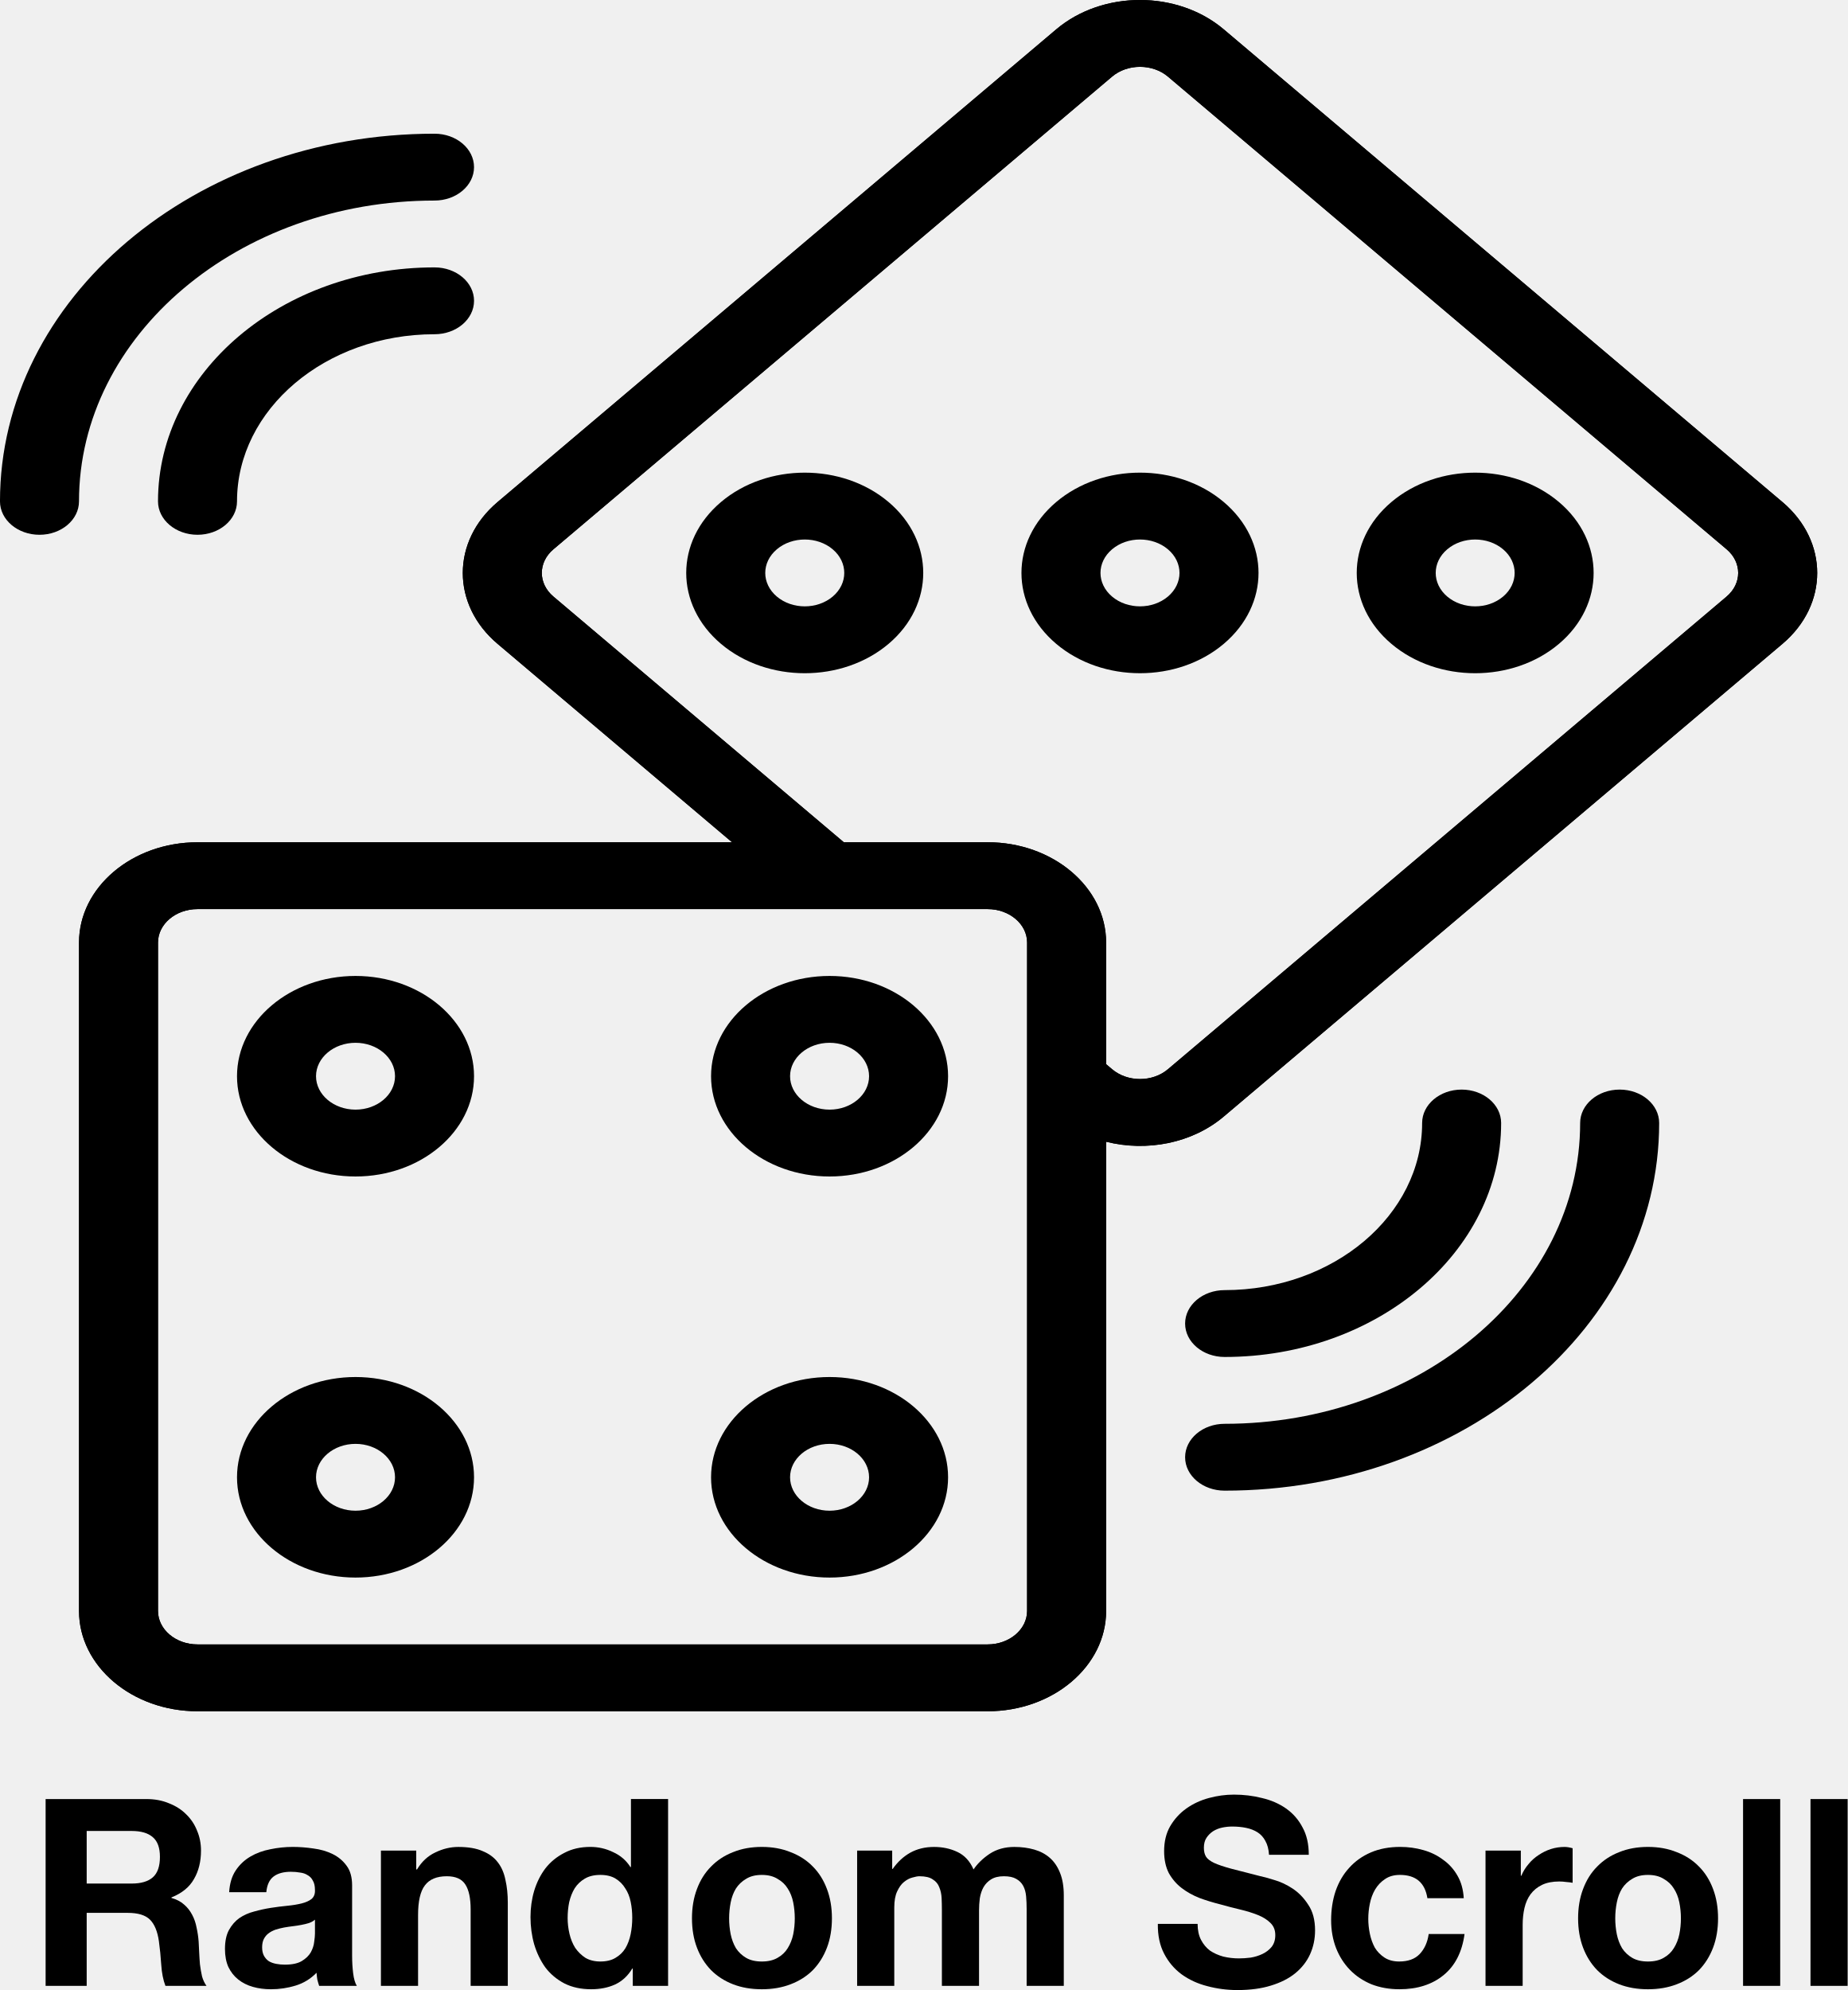
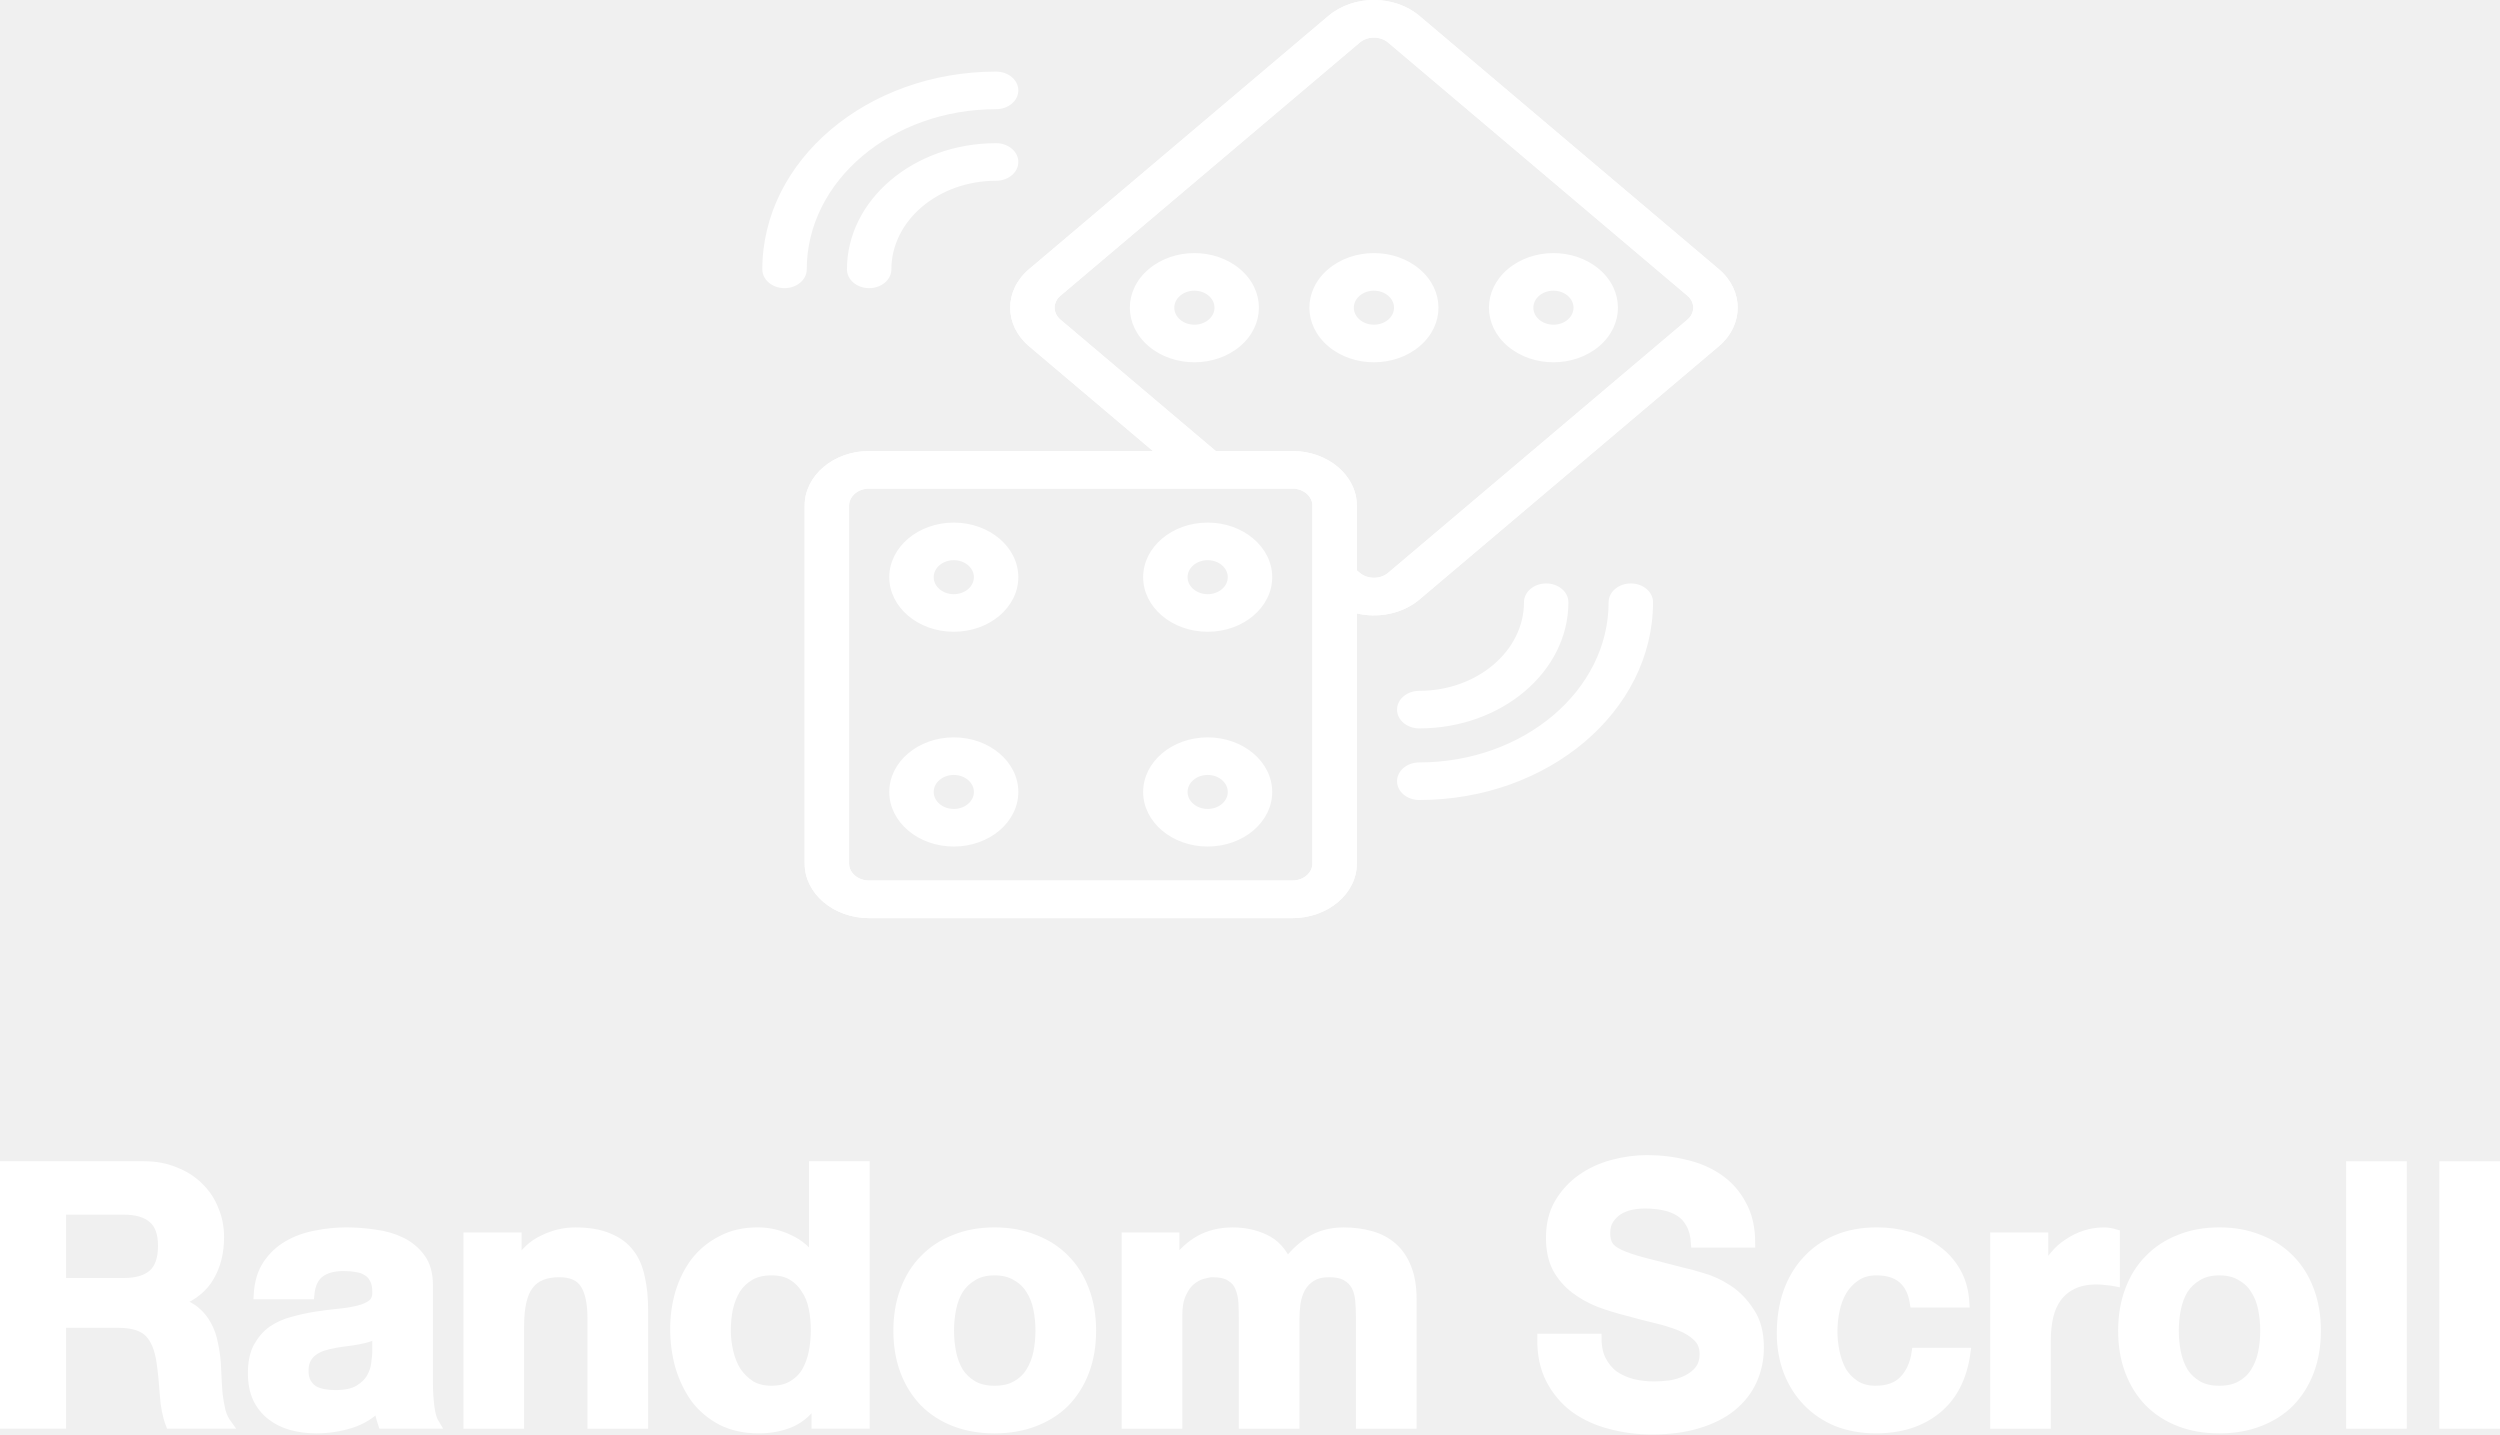
- <svg xmlns="http://www.w3.org/2000/svg" width="175.72" height="189.23" version="1.1" viewBox="0 0 175.72 189.23" xml:space="preserve">
-   <text transform="translate(-162.75 -6.8629)" font-family="Trattatello" font-size="40px" style="line-height:1.25;shape-inside:url(#rect876);white-space:pre" xml:space="preserve" />
-   <g transform="translate(-162.75 -6.8629)">
-     <g transform="matrix(.28623 0 0 .52792 148.84 -10.513)" stroke-width="1.648" aria-label="Scroll to top">
-       <g transform="scale(1.3581 .73633)" aria-label="Random Scroll">
-         <path d="m56.992 505.46v-12.864h11.008q3.456 0 5.184 1.536 1.728 1.472 1.728 4.8 0 3.456-1.728 4.992t-5.184 1.536zm-10.048-20.672v45.696h10.048v-17.856h10.048q3.776 0 5.44 1.664t2.176 5.248q0.384 2.752 0.576 5.76t1.024 5.184h10.048q-0.704-0.96-1.088-2.304-0.32-1.408-0.512-2.944-0.128-1.536-0.192-3.008t-0.128-2.56q-0.128-1.728-0.512-3.456-0.32-1.728-1.088-3.136-0.768-1.472-1.984-2.496-1.216-1.088-3.072-1.6v-0.128q3.84-1.536 5.504-4.48 1.728-2.944 1.728-6.976 0-2.624-0.96-4.864-0.896-2.304-2.688-4.032-1.728-1.728-4.224-2.688-2.432-1.024-5.504-1.024z" />
-         <path d="m91.85 507.57q0.192-3.2 1.6-5.312t3.584-3.392 4.864-1.792q2.752-0.576 5.504-0.576 2.496 0 5.056 0.384 2.56 0.32 4.672 1.344t3.456 2.88q1.344 1.792 1.344 4.8v17.216q0 2.24 0.256 4.288t0.896 3.072h-9.216q-0.256-0.768-0.448-1.536-0.128-0.832-0.192-1.664-2.176 2.24-5.12 3.136t-6.016 0.896q-2.368 0-4.416-0.576t-3.584-1.792-2.432-3.072q-0.832-1.856-0.832-4.416 0-2.816 0.96-4.608 1.024-1.856 2.56-2.944 1.6-1.088 3.584-1.6 2.048-0.576 4.096-0.896 2.048-0.32 4.032-0.512t3.52-0.576 2.432-1.088q0.896-0.768 0.832-2.176 0-1.472-0.512-2.304-0.448-0.896-1.28-1.344-0.768-0.512-1.856-0.64-1.024-0.192-2.24-0.192-2.688 0-4.224 1.152t-1.792 3.84zm20.992 6.72q-0.576 0.512-1.472 0.832-0.832 0.256-1.856 0.448-0.96 0.192-2.048 0.32t-2.176 0.32q-1.024 0.192-2.048 0.512-0.96 0.32-1.728 0.896-0.704 0.512-1.152 1.344-0.448 0.832-0.448 2.112 0 1.216 0.448 2.048 0.448 0.832 1.216 1.344 0.768 0.448 1.792 0.64t2.112 0.192q2.688 0 4.16-0.896t2.176-2.112q0.704-1.28 0.832-2.56 0.192-1.28 0.192-2.048z" />
-         <path d="m128.98 497.4v33.088h9.088v-17.344q0-5.056 1.664-7.232 1.664-2.24 5.376-2.24 3.264 0 4.544 2.048 1.28 1.984 1.28 6.08v18.688h9.088v-20.352q0-3.072-0.576-5.568-0.512-2.56-1.856-4.288-1.344-1.792-3.712-2.752-2.304-1.024-5.952-1.024-2.88 0-5.632 1.344-2.752 1.28-4.48 4.16h-0.192v-4.608z" />
-         <path d="m190.47 513.84q0 2.048-0.384 3.968t-1.28 3.456q-0.896 1.472-2.432 2.368-1.472 0.896-3.712 0.896-2.112 0-3.648-0.896-1.472-0.96-2.496-2.432-0.96-1.536-1.408-3.456t-0.448-3.84q0-2.048 0.384-3.904 0.448-1.92 1.344-3.392 0.96-1.472 2.496-2.368t3.776-0.896 3.712 0.896 2.368 2.368q0.96 1.408 1.344 3.328 0.384 1.856 0.384 3.904zm0.128 12.416v4.224h8.64v-45.696h-9.088v16.64h-0.128q-1.536-2.432-4.224-3.648-2.624-1.28-5.568-1.28-3.648 0-6.4 1.472-2.752 1.408-4.608 3.776-1.792 2.368-2.752 5.504-0.896 3.072-0.896 6.4 0 3.456 0.896 6.656 0.96 3.2 2.752 5.696 1.856 2.432 4.672 3.904 2.816 1.408 6.528 1.408 3.264 0 5.824-1.152 2.624-1.216 4.224-3.904z" />
-         <path d="m214.17 513.97q0-1.984 0.384-3.904t1.28-3.392q0.96-1.472 2.496-2.368 1.536-0.96 3.84-0.96t3.84 0.96q1.6 0.896 2.496 2.368 0.96 1.472 1.344 3.392t0.384 3.904-0.384 3.904q-0.384 1.856-1.344 3.392-0.896 1.472-2.496 2.368-1.536 0.896-3.84 0.896t-3.84-0.896-2.496-2.368q-0.896-1.536-1.28-3.392-0.384-1.92-0.384-3.904zm-9.088 0q0 3.968 1.216 7.168t3.456 5.504q2.24 2.24 5.376 3.456t7.04 1.216 7.04-1.216q3.2-1.216 5.44-3.456 2.24-2.304 3.456-5.504t1.216-7.168-1.216-7.168q-1.216-3.264-3.456-5.504-2.24-2.304-5.44-3.52-3.136-1.28-7.04-1.28t-7.04 1.28q-3.136 1.216-5.376 3.52-2.24 2.24-3.456 5.504-1.216 3.2-1.216 7.168z" />
-         <path d="m245.49 497.4v33.088h9.088v-19.2q0-2.432 0.704-3.904 0.704-1.536 1.664-2.304 1.024-0.832 2.048-1.088 1.088-0.32 1.728-0.32 2.176 0 3.264 0.768 1.152 0.704 1.6 1.92 0.512 1.216 0.576 2.688 0.064 1.408 0.064 2.88v18.56h9.088v-18.432q0-1.536 0.192-3.008 0.256-1.536 0.896-2.688 0.704-1.216 1.856-1.92 1.216-0.768 3.136-0.768t3.008 0.64q1.152 0.64 1.728 1.728t0.704 2.56 0.128 3.136v18.752h9.088v-22.144q0-3.2-0.896-5.44-0.896-2.304-2.496-3.712t-3.84-2.048-4.864-0.64q-3.456 0-6.016 1.664-2.496 1.664-3.968 3.84-1.344-3.072-3.968-4.288-2.56-1.216-5.696-1.216-3.264 0-5.824 1.408-2.496 1.408-4.288 3.968h-0.128v-4.48z" />
-         <path d="m328.79 515.32h-9.728q-0.064 4.224 1.536 7.296t4.288 5.056q2.752 1.984 6.272 2.88 3.584 0.96 7.36 0.96 4.672 0 8.192-1.088 3.584-1.088 5.952-3.008 2.432-1.984 3.648-4.672t1.216-5.824q0-3.84-1.664-6.272-1.6-2.496-3.84-3.968t-4.544-2.112q-2.24-0.704-3.52-0.96-4.288-1.088-6.976-1.792-2.624-0.704-4.16-1.408-1.472-0.704-1.984-1.536t-0.512-2.176q0-1.472 0.64-2.432t1.6-1.6q1.024-0.64 2.24-0.896t2.432-0.256q1.856 0 3.392 0.32 1.6 0.32 2.816 1.088t1.92 2.112q0.768 1.344 0.896 3.392h9.728q0-3.968-1.536-6.72-1.472-2.816-4.032-4.608t-5.888-2.56q-3.264-0.832-6.848-0.832-3.072 0-6.144 0.832t-5.504 2.56-3.968 4.352q-1.472 2.56-1.472 6.08 0 3.136 1.152 5.376 1.216 2.176 3.136 3.648t4.352 2.432q2.432 0.896 4.992 1.536 2.496 0.704 4.928 1.28t4.352 1.344 3.072 1.92q1.216 1.152 1.216 3.008 0 1.728-0.896 2.88-0.896 1.088-2.24 1.728t-2.88 0.896q-1.536 0.192-2.88 0.192-1.984 0-3.84-0.448-1.856-0.512-3.264-1.472-1.344-1.024-2.176-2.624t-0.832-3.904z" />
-         <path d="m385.01 509.04h8.896q-0.192-3.2-1.536-5.504-1.344-2.368-3.52-3.904-2.112-1.6-4.864-2.368-2.688-0.768-5.632-0.768-4.032 0-7.168 1.344t-5.312 3.776q-2.176 2.368-3.328 5.696-1.088 3.264-1.088 7.104 0 3.712 1.216 6.848 1.216 3.072 3.392 5.312t5.248 3.52q3.136 1.216 6.848 1.216 6.592 0 10.816-3.456t5.12-10.048h-8.768q-0.448 3.072-2.24 4.928-1.728 1.792-4.992 1.792-2.112 0-3.584-0.96t-2.368-2.432q-0.832-1.536-1.216-3.392t-0.384-3.648q0-1.856 0.384-3.712 0.384-1.92 1.28-3.456 0.96-1.6 2.432-2.56 1.472-1.024 3.648-1.024 5.824 0 6.72 5.696z" />
-         <path d="m399.23 497.4v33.088h9.088v-14.912q0-2.24 0.448-4.16t1.472-3.328q1.088-1.472 2.816-2.304t4.224-0.832q0.832 0 1.728 0.128 0.896 0.064 1.536 0.192v-8.448q-1.088-0.32-1.984-0.32-1.728 0-3.328 0.512t-3.008 1.472q-1.408 0.896-2.496 2.24-1.088 1.28-1.728 2.816h-0.128v-6.144z" />
-         <path d="m430.97 513.97q0-1.984 0.384-3.904t1.28-3.392q0.96-1.472 2.496-2.368 1.536-0.96 3.84-0.96t3.84 0.96q1.6 0.896 2.496 2.368 0.96 1.472 1.344 3.392t0.384 3.904-0.384 3.904q-0.384 1.856-1.344 3.392-0.896 1.472-2.496 2.368-1.536 0.896-3.84 0.896t-3.84-0.896-2.496-2.368q-0.896-1.536-1.28-3.392-0.384-1.92-0.384-3.904zm-9.088 0q0 3.968 1.216 7.168t3.456 5.504q2.24 2.24 5.376 3.456t7.04 1.216 7.04-1.216q3.2-1.216 5.44-3.456 2.24-2.304 3.456-5.504t1.216-7.168-1.216-7.168q-1.216-3.264-3.456-5.504-2.24-2.304-5.44-3.52-3.136-1.28-7.04-1.28t-7.04 1.28q-3.136 1.216-5.376 3.52-2.24 2.24-3.456 5.504-1.216 3.2-1.216 7.168z" />
-         <path d="m462.24 484.79v45.696h9.088v-45.696z" />
-         <path d="m478.74 484.79v45.696h9.088v-45.696z" />
-       </g>
-     </g>
-     <g transform="matrix(.37571 0 0 .31782 152.98 6.8628)">
-       <path d="m116 292c-16.542 0-30 13.458-30 30s13.458 30 30 30 30-13.458 30-30-13.458-30-30-30zm0 39.999c-5.514 0-10-4.486-10-10s4.486-10 10-10 10 4.486 10 10-4.486 10-10 10z" />
-       <path d="m116 412c-16.542 0-30 13.458-30 30s13.458 30 30 30 30-13.458 30-30-13.458-30-30-30zm0 39.999c-5.514 0-10-4.486-10-10s4.486-10 10-10 10 4.486 10 10-4.486 10-10 10z" />
-       <path d="m236 292c-16.542 0-30 13.458-30 30s13.458 30 30 30 30-13.458 30-30-13.458-30-30-30zm0 39.999c-5.514 0-10-4.486-10-10s4.486-10 10-10 10 4.486 10 10-4.486 10-10 10z" />
-       <path d="m477.21 150.21-141.42-141.42c-11.721-11.723-30.696-11.727-42.422-1e-3l-141.41 141.42c-11.73 11.714-11.746 30.7-5e-3 42.425l59.363 59.37h-135.31c-16.542 0-30 13.458-30 30v200c0 16.542 13.458 30 30 30h200c16.542 0 30-13.458 30-30v-140.4c10.251 3.046 21.737 0.514 29.791-7.55l141.42-141.42c11.723-11.721 11.727-30.695 1e-3 -42.421zm-191.21 331.79c0 5.514-4.486 10-10 10h-200c-5.514 0-10-4.486-10-10v-200c0-5.514 4.486-10 10-10h159.45 5e-3 40.548c5.514 0 10 4.486 10 10zm177.07-303.51-141.42 141.42c-3.897 3.902-10.21 3.923-14.141-0.013l-1.504-1.5v-36.401c0-16.542-13.458-30-30-30h-36.407l-73.505-73.515c-3.907-3.903-3.915-10.219 5e-3 -14.133l141.42-141.42c3.904-3.904 10.228-3.909 14.137 1e-3l141.42 141.42c3.903 3.904 3.908 10.228-3e-3 14.135z" />
-       <path d="m477.21 150.21-141.42-141.42c-11.721-11.723-30.696-11.727-42.422-1e-3l-141.41 141.42c-11.73 11.714-11.746 30.7-5e-3 42.425l59.363 59.37h-135.31c-16.542 0-30 13.458-30 30v200c0 16.542 13.458 30 30 30h200c16.542 0 30-13.458 30-30v-140.4c10.251 3.046 21.737 0.514 29.791-7.55l141.42-141.42c11.723-11.721 11.727-30.695 1e-3 -42.421zm-191.21 331.79c0 5.514-4.486 10-10 10h-200c-5.514 0-10-4.486-10-10v-200c0-5.514 4.486-10 10-10h159.45 5e-3 40.548c5.514 0 10 4.486 10 10zm177.07-303.51-141.42 141.42c-3.897 3.902-10.21 3.923-14.141-0.013l-1.504-1.5v-36.401c0-16.542-13.458-30-30-30h-36.407l-73.505-73.515c-3.907-3.903-3.915-10.219 5e-3 -14.133l141.42-141.42c3.904-3.904 10.228-3.909 14.137 1e-3l141.42 141.42c3.903 3.904 3.908 10.228-3e-3 14.135z" />
-       <path d="m250.94 150.21c-11.726-11.724-30.707-11.727-42.432 0-11.722 11.72-11.728 30.696-1e-3 42.421 11.725 11.727 30.706 11.726 42.433 1e-3 11.695-11.697 11.695-30.726 0-42.422zm-14.143 28.278c-3.908 3.908-10.238 3.91-14.148 0-3.905-3.905-3.909-10.227 1e-3 -14.138 3.909-3.909 10.239-3.907 14.147 1e-3 3.897 3.899 3.897 10.241 0 14.137z" />
-       <path d="m335.79 150.21c-11.723-11.725-30.696-11.728-42.421-1e-3 -11.725 11.723-11.728 30.696-1e-3 42.421 11.723 11.725 30.696 11.728 42.421 1e-3l1e-3 -1e-3c11.725-11.724 11.725-30.697 0-42.42zm-14.141 28.277c-3.908 3.908-10.228 3.91-14.139 0-3.907-3.907-3.909-10.227 1e-3 -14.138 3.907-3.907 10.227-3.909 14.138 1e-3 3.907 3.909 3.909 10.23 0 14.137z" />
-       <path d="m420.64 150.21c-11.727-11.724-30.697-11.726-42.423 0-11.695 11.696-11.695 30.726 0 42.421 11.725 11.727 30.696 11.726 42.423 1e-3 11.695-11.697 11.695-30.726 0-42.422zm-14.143 28.278c-3.908 3.908-10.229 3.91-14.138 0-3.897-3.897-3.897-10.239 0-14.138 3.909-3.909 10.229-3.907 14.138 1e-3 3.897 3.899 3.897 10.241 0 14.137z" />
-       <path d="m236 412c-16.542 0-30 13.458-30 30s13.458 30 30 30 30-13.458 30-30-13.458-30-30-30zm0 39.999c-5.514 0-10-4.486-10-10s4.486-10 10-10 10 4.486 10 10-4.486 10-10 10z" />
-       <path d="m436 326c-5.522 0-10 4.478-10 10 0 49.626-40.374 89.999-89.999 89.999-5.522 0-10 4.478-10 10s4.478 10 10 10c60.654 0 110-49.346 110-110 0-5.523-4.478-10-10-10z" />
-       <path d="m396 326c-5.522 0-10 4.478-10 10 0 27.57-22.43 50-50 50-5.522 0-10 4.478-10 10s4.478 10 10 10c38.598 0 69.999-31.402 69.999-69.999 1e-3 -5.523-4.477-10.001-9.999-10.001z" />
-       <path d="m136 40.004c-60.654 0-110 49.345-110 110 0 5.522 4.478 10 10 10s10-4.478 10-10c0-49.626 40.374-89.999 89.999-89.999 5.522 0 10-4.478 10-10s-4.478-10-10-10z" />
-       <path d="m136 80.003c-38.598 0-69.999 31.402-69.999 69.999 0 5.522 4.478 10 10 10s10-4.478 10-10c0-27.57 22.43-50 50-50 5.522 0 10-4.478 10-10s-4.479-9.999-10.001-9.999z" />
+ <svg xmlns="http://www.w3.org/2000/svg" id="svg153" xml:space="preserve" viewBox="0 0 266.372 152.844" version="1.1" height="152.844" width="266.372">
+   <defs id="defs157" />
+   <text y="-39.312" x="-115.977" id="text93" xml:space="preserve" style="line-height:1.25;white-space:pre;shape-inside:url(#rect876);" font-size="40px" font-family="Trattatello" />
+   <g style="fill:#ffffff;stroke:#ffffff" transform="matrix(0.4432132,0,0,0.8174584,-27.76094,-167.5793)" stroke-width="1.648" aria-label="Scroll to top" id="g121">
+     <g style="fill:#ffffff;stroke:#ffffff" transform="scale(1.3581,0.73633)" aria-label="Random Scroll" id="g119">
+       <path style="fill:#ffffff;stroke:#ffffff" d="M 56.992,505.46 V 492.596 H 68 q 3.456,0 5.184,1.536 1.728,1.472 1.728,4.8 0,3.456 -1.728,4.992 Q 71.456,505.46 68,505.46 Z M 46.944,484.788 v 45.696 H 56.992 V 512.628 H 67.04 q 3.776,0 5.44,1.664 1.664,1.664 2.176,5.248 0.384,2.752 0.576,5.76 0.192,3.008 1.024,5.184 h 10.048 q -0.704,-0.96 -1.088,-2.304 -0.32,-1.408 -0.512,-2.944 -0.128,-1.536 -0.192,-3.008 -0.064,-1.472 -0.128,-2.56 -0.128,-1.728 -0.512,-3.456 -0.32,-1.728 -1.088,-3.136 -0.768,-1.472 -1.984,-2.496 -1.216,-1.088 -3.072,-1.6 v -0.128 q 3.84,-1.536 5.504,-4.48 1.728,-2.944 1.728,-6.976 0,-2.624 -0.96,-4.864 -0.896,-2.304 -2.688,-4.032 -1.728,-1.728 -4.224,-2.688 -2.432,-1.024 -5.504,-1.024 z" id="path95" />
+       <path style="fill:#ffffff;stroke:#ffffff" d="m 91.85,507.57 q 0.192,-3.2 1.6,-5.312 1.408,-2.112 3.584,-3.392 2.176,-1.28 4.864,-1.792 2.752,-0.576 5.504,-0.576 2.496,0 5.056,0.384 2.56,0.32 4.672,1.344 2.112,1.024 3.456,2.88 1.344,1.792 1.344,4.8 v 17.216 q 0,2.24 0.256,4.288 0.256,2.048 0.896,3.072 h -9.216 q -0.256,-0.768 -0.448,-1.536 -0.128,-0.832 -0.192,-1.664 -2.176,2.24 -5.12,3.136 -2.944,0.896 -6.016,0.896 -2.368,0 -4.416,-0.576 -2.048,-0.576 -3.584,-1.792 -1.536,-1.216 -2.432,-3.072 -0.832,-1.856 -0.832,-4.416 0,-2.816 0.96,-4.608 1.024,-1.856 2.56,-2.944 1.6,-1.088 3.584,-1.6 2.048,-0.576 4.096,-0.896 2.048,-0.32 4.032,-0.512 1.984,-0.192 3.52,-0.576 1.536,-0.384 2.432,-1.088 0.896,-0.768 0.832,-2.176 0,-1.472 -0.512,-2.304 -0.448,-0.896 -1.28,-1.344 -0.768,-0.512 -1.856,-0.64 -1.024,-0.192 -2.24,-0.192 -2.688,0 -4.224,1.152 -1.536,1.152 -1.792,3.84 z m 20.992,6.72 q -0.576,0.512 -1.472,0.832 -0.832,0.256 -1.856,0.448 -0.96,0.192 -2.048,0.32 -1.088,0.128 -2.176,0.32 -1.024,0.192 -2.048,0.512 -0.96,0.32 -1.728,0.896 -0.704,0.512 -1.152,1.344 -0.448,0.832 -0.448,2.112 0,1.216 0.448,2.048 0.448,0.832 1.216,1.344 0.768,0.448 1.792,0.64 1.024,0.192 2.112,0.192 2.688,0 4.16,-0.896 1.472,-0.896 2.176,-2.112 0.704,-1.28 0.832,-2.56 0.192,-1.28 0.192,-2.048 z" id="path97" />
+       <path style="fill:#ffffff;stroke:#ffffff" d="m 128.98,497.4 v 33.088 h 9.088 v -17.344 q 0,-5.056 1.664,-7.232 1.664,-2.24 5.376,-2.24 3.264,0 4.544,2.048 1.28,1.984 1.28,6.08 v 18.688 h 9.088 v -20.352 q 0,-3.072 -0.576,-5.568 -0.512,-2.56 -1.856,-4.288 -1.344,-1.792 -3.712,-2.752 -2.304,-1.024 -5.952,-1.024 -2.88,0 -5.632,1.344 -2.752,1.28 -4.48,4.16 H 137.62 V 497.4 Z" id="path99" />
+       <path style="fill:#ffffff;stroke:#ffffff" d="m 190.47,513.84 q 0,2.048 -0.384,3.968 -0.384,1.92 -1.28,3.456 -0.896,1.472 -2.432,2.368 -1.472,0.896 -3.712,0.896 -2.112,0 -3.648,-0.896 -1.472,-0.96 -2.496,-2.432 -0.96,-1.536 -1.408,-3.456 -0.448,-1.92 -0.448,-3.84 0,-2.048 0.384,-3.904 0.448,-1.92 1.344,-3.392 0.96,-1.472 2.496,-2.368 1.536,-0.896 3.776,-0.896 2.24,0 3.712,0.896 1.472,0.896 2.368,2.368 0.96,1.408 1.344,3.328 0.384,1.856 0.384,3.904 z m 0.128,12.416 v 4.224 h 8.64 v -45.696 h -9.088 v 16.64 h -0.128 q -1.536,-2.432 -4.224,-3.648 -2.624,-1.28 -5.568,-1.28 -3.648,0 -6.4,1.472 -2.752,1.408 -4.608,3.776 -1.792,2.368 -2.752,5.504 -0.896,3.072 -0.896,6.4 0,3.456 0.896,6.656 0.96,3.2 2.752,5.696 1.856,2.432 4.672,3.904 2.816,1.408 6.528,1.408 3.264,0 5.824,-1.152 2.624,-1.216 4.224,-3.904 z" id="path101" />
+       <path style="fill:#ffffff;stroke:#ffffff" d="m 214.17,513.97 q 0,-1.984 0.384,-3.904 0.384,-1.92 1.28,-3.392 0.96,-1.472 2.496,-2.368 1.536,-0.96 3.84,-0.96 2.304,0 3.84,0.96 1.6,0.896 2.496,2.368 0.96,1.472 1.344,3.392 0.384,1.92 0.384,3.904 0,1.984 -0.384,3.904 -0.384,1.856 -1.344,3.392 -0.896,1.472 -2.496,2.368 -1.536,0.896 -3.84,0.896 -2.304,0 -3.84,-0.896 -1.536,-0.896 -2.496,-2.368 -0.896,-1.536 -1.28,-3.392 -0.384,-1.92 -0.384,-3.904 z m -9.088,0 q 0,3.968 1.216,7.168 1.216,3.2 3.456,5.504 2.24,2.24 5.376,3.456 3.136,1.216 7.04,1.216 3.904,0 7.04,-1.216 3.2,-1.216 5.44,-3.456 2.24,-2.304 3.456,-5.504 1.216,-3.2 1.216,-7.168 0,-3.968 -1.216,-7.168 -1.216,-3.264 -3.456,-5.504 -2.24,-2.304 -5.44,-3.52 -3.136,-1.28 -7.04,-1.28 -3.904,0 -7.04,1.28 -3.136,1.216 -5.376,3.52 -2.24,2.24 -3.456,5.504 -1.216,3.2 -1.216,7.168 z" id="path103" />
+       <path style="fill:#ffffff;stroke:#ffffff" d="m 245.49,497.4 v 33.088 h 9.088 v -19.2 q 0,-2.432 0.704,-3.904 0.704,-1.536 1.664,-2.304 1.024,-0.832 2.048,-1.088 1.088,-0.32 1.728,-0.32 2.176,0 3.264,0.768 1.152,0.704 1.6,1.92 0.512,1.216 0.576,2.688 0.064,1.408 0.064,2.88 v 18.56 h 9.088 v -18.432 q 0,-1.536 0.192,-3.008 0.256,-1.536 0.896,-2.688 0.704,-1.216 1.856,-1.92 1.216,-0.768 3.136,-0.768 1.92,0 3.008,0.64 1.152,0.64 1.728,1.728 0.576,1.088 0.704,2.56 0.128,1.472 0.128,3.136 v 18.752 h 9.088 v -22.144 q 0,-3.2 -0.896,-5.44 -0.896,-2.304 -2.496,-3.712 -1.6,-1.408 -3.84,-2.048 -2.24,-0.64 -4.864,-0.64 -3.456,0 -6.016,1.664 -2.496,1.664 -3.968,3.84 -1.344,-3.072 -3.968,-4.288 -2.56,-1.216 -5.696,-1.216 -3.264,0 -5.824,1.408 -2.496,1.408 -4.288,3.968 h -0.128 v -4.48 z" id="path105" />
+       <path style="fill:#ffffff;stroke:#ffffff" d="m 328.79,515.32 h -9.728 q -0.064,4.224 1.536,7.296 1.6,3.072 4.288,5.056 2.752,1.984 6.272,2.88 3.584,0.96 7.36,0.96 4.672,0 8.192,-1.088 3.584,-1.088 5.952,-3.008 2.432,-1.984 3.648,-4.672 1.216,-2.688 1.216,-5.824 0,-3.84 -1.664,-6.272 -1.6,-2.496 -3.84,-3.968 -2.24,-1.472 -4.544,-2.112 -2.24,-0.704 -3.52,-0.96 -4.288,-1.088 -6.976,-1.792 -2.624,-0.704 -4.16,-1.408 -1.472,-0.704 -1.984,-1.536 -0.512,-0.832 -0.512,-2.176 0,-1.472 0.64,-2.432 0.64,-0.96 1.6,-1.6 1.024,-0.64 2.24,-0.896 1.216,-0.256 2.432,-0.256 1.856,0 3.392,0.32 1.6,0.32 2.816,1.088 1.216,0.768 1.92,2.112 0.768,1.344 0.896,3.392 h 9.728 q 0,-3.968 -1.536,-6.72 -1.472,-2.816 -4.032,-4.608 -2.56,-1.792 -5.888,-2.56 -3.264,-0.832 -6.848,-0.832 -3.072,0 -6.144,0.832 -3.072,0.832 -5.504,2.56 -2.432,1.728 -3.968,4.352 -1.472,2.56 -1.472,6.08 0,3.136 1.152,5.376 1.216,2.176 3.136,3.648 1.92,1.472 4.352,2.432 2.432,0.896 4.992,1.536 2.496,0.704 4.928,1.28 2.432,0.576 4.352,1.344 1.92,0.768 3.072,1.92 1.216,1.152 1.216,3.008 0,1.728 -0.896,2.88 -0.896,1.088 -2.24,1.728 -1.344,0.64 -2.88,0.896 -1.536,0.192 -2.88,0.192 -1.984,0 -3.84,-0.448 -1.856,-0.512 -3.264,-1.472 -1.344,-1.024 -2.176,-2.624 -0.832,-1.6 -0.832,-3.904 z" id="path107" />
+       <path style="fill:#ffffff;stroke:#ffffff" d="m 385.01,509.04 h 8.896 q -0.192,-3.2 -1.536,-5.504 -1.344,-2.368 -3.52,-3.904 -2.112,-1.6 -4.864,-2.368 -2.688,-0.768 -5.632,-0.768 -4.032,0 -7.168,1.344 -3.136,1.344 -5.312,3.776 -2.176,2.368 -3.328,5.696 -1.088,3.264 -1.088,7.104 0,3.712 1.216,6.848 1.216,3.072 3.392,5.312 2.176,2.24 5.248,3.52 3.136,1.216 6.848,1.216 6.592,0 10.816,-3.456 4.224,-3.456 5.12,-10.048 h -8.768 q -0.448,3.072 -2.24,4.928 -1.728,1.792 -4.992,1.792 -2.112,0 -3.584,-0.96 -1.472,-0.96 -2.368,-2.432 -0.832,-1.536 -1.216,-3.392 -0.384,-1.856 -0.384,-3.648 0,-1.856 0.384,-3.712 0.384,-1.92 1.28,-3.456 0.96,-1.6 2.432,-2.56 1.472,-1.024 3.648,-1.024 5.824,0 6.72,5.696 z" id="path109" />
+       <path style="fill:#ffffff;stroke:#ffffff" d="m 399.23,497.4 v 33.088 h 9.088 v -14.912 q 0,-2.24 0.448,-4.16 0.448,-1.92 1.472,-3.328 1.088,-1.472 2.816,-2.304 1.728,-0.832 4.224,-0.832 0.832,0 1.728,0.128 0.896,0.064 1.536,0.192 v -8.448 q -1.088,-0.32 -1.984,-0.32 -1.728,0 -3.328,0.512 -1.6,0.512 -3.008,1.472 -1.408,0.896 -2.496,2.24 -1.088,1.28 -1.728,2.816 H 407.87 V 497.4 Z" id="path111" />
+       <path style="fill:#ffffff;stroke:#ffffff" d="m 430.97,513.97 q 0,-1.984 0.384,-3.904 0.384,-1.92 1.28,-3.392 0.96,-1.472 2.496,-2.368 1.536,-0.96 3.84,-0.96 2.304,0 3.84,0.96 1.6,0.896 2.496,2.368 0.96,1.472 1.344,3.392 0.384,1.92 0.384,3.904 0,1.984 -0.384,3.904 -0.384,1.856 -1.344,3.392 -0.896,1.472 -2.496,2.368 -1.536,0.896 -3.84,0.896 -2.304,0 -3.84,-0.896 -1.536,-0.896 -2.496,-2.368 -0.896,-1.536 -1.28,-3.392 -0.384,-1.92 -0.384,-3.904 z m -9.088,0 q 0,3.968 1.216,7.168 1.216,3.2 3.456,5.504 2.24,2.24 5.376,3.456 3.136,1.216 7.04,1.216 3.904,0 7.04,-1.216 3.2,-1.216 5.44,-3.456 2.24,-2.304 3.456,-5.504 1.216,-3.2 1.216,-7.168 0,-3.968 -1.216,-7.168 -1.216,-3.264 -3.456,-5.504 -2.24,-2.304 -5.44,-3.52 -3.136,-1.28 -7.04,-1.28 -3.904,0 -7.04,1.28 -3.136,1.216 -5.376,3.52 -2.24,2.24 -3.456,5.504 -1.216,3.2 -1.216,7.168 z" id="path113" />
+       <path style="fill:#ffffff;stroke:#ffffff" d="m 462.24,484.79 v 45.696 h 9.088 V 484.79 Z" id="path115" />
+       <path style="fill:#ffffff;stroke:#ffffff" d="m 478.74,484.79 v 45.696 h 9.088 V 484.79 Z" id="path117" />
    </g>
  </g>
+   <g style="fill:#ffffff;stroke:#ffffff" transform="matrix(0.225426,0,0,0.190692,75.47625,0.09543582)" id="g149">
+     <path style="fill:#ffffff;stroke:#ffffff" d="m 116,292 c -16.542,0 -30,13.458 -30,30 0,16.542 13.458,30 30,30 16.542,0 30,-13.458 30,-30 0,-16.542 -13.458,-30 -30,-30 z m 0,39.999 c -5.514,0 -10,-4.486 -10,-10 0,-5.514 4.486,-10 10,-10 5.514,0 10,4.486 10,10 0,5.514 -4.486,10 -10,10 z" id="path123" />
+     <path style="fill:#ffffff;stroke:#ffffff" d="m 116,412 c -16.542,0 -30,13.458 -30,30 0,16.542 13.458,30 30,30 16.542,0 30,-13.458 30,-30 0,-16.542 -13.458,-30 -30,-30 z m 0,39.999 c -5.514,0 -10,-4.486 -10,-10 0,-5.514 4.486,-10 10,-10 5.514,0 10,4.486 10,10 0,5.514 -4.486,10 -10,10 z" id="path125" />
+     <path style="fill:#ffffff;stroke:#ffffff" d="m 236,292 c -16.542,0 -30,13.458 -30,30 0,16.542 13.458,30 30,30 16.542,0 30,-13.458 30,-30 0,-16.542 -13.458,-30 -30,-30 z m 0,39.999 c -5.514,0 -10,-4.486 -10,-10 0,-5.514 4.486,-10 10,-10 5.514,0 10,4.486 10,10 0,5.514 -4.486,10 -10,10 z" id="path127" />
+     <path style="fill:#ffffff;stroke:#ffffff" d="M 477.21,150.21 335.79,8.79 C 324.069,-2.933 305.094,-2.937 293.368,8.789 l -141.41,141.42 c -11.73,11.714 -11.746,30.7 -0.005,42.425 l 59.363,59.37 H 76.006 c -16.542,0 -30,13.458 -30,30 v 200 c 0,16.542 13.458,30 30,30 h 200 c 16.542,0 30,-13.458 30,-30 v -140.4 c 10.251,3.046 21.737,0.514 29.791,-7.55 l 141.42,-141.42 c 11.723,-11.721 11.727,-30.695 0.001,-42.421 z M 286,482 c 0,5.514 -4.486,10 -10,10 H 76 c -5.514,0 -10,-4.486 -10,-10 V 282 c 0,-5.514 4.486,-10 10,-10 h 159.45 0.005 40.548 c 5.514,0 10,4.486 10,10 z M 463.07,178.49 321.65,319.91 c -3.897,3.902 -10.21,3.923 -14.141,-0.013 l -1.504,-1.5 v -36.401 c 0,-16.542 -13.458,-30 -30,-30 h -36.407 l -73.505,-73.515 c -3.907,-3.903 -3.915,-10.219 0.005,-14.133 l 141.42,-141.42 c 3.904,-3.904 10.228,-3.909 14.137,10e-4 l 141.42,141.42 c 3.903,3.904 3.908,10.228 -0.003,14.135 z" id="path129" />
+     <path style="fill:#ffffff;stroke:#ffffff" d="M 477.21,150.21 335.79,8.79 C 324.069,-2.933 305.094,-2.937 293.368,8.789 l -141.41,141.42 c -11.73,11.714 -11.746,30.7 -0.005,42.425 l 59.363,59.37 H 76.006 c -16.542,0 -30,13.458 -30,30 v 200 c 0,16.542 13.458,30 30,30 h 200 c 16.542,0 30,-13.458 30,-30 v -140.4 c 10.251,3.046 21.737,0.514 29.791,-7.55 l 141.42,-141.42 c 11.723,-11.721 11.727,-30.695 0.001,-42.421 z M 286,482 c 0,5.514 -4.486,10 -10,10 H 76 c -5.514,0 -10,-4.486 -10,-10 V 282 c 0,-5.514 4.486,-10 10,-10 h 159.45 0.005 40.548 c 5.514,0 10,4.486 10,10 z M 463.07,178.49 321.65,319.91 c -3.897,3.902 -10.21,3.923 -14.141,-0.013 l -1.504,-1.5 v -36.401 c 0,-16.542 -13.458,-30 -30,-30 h -36.407 l -73.505,-73.515 c -3.907,-3.903 -3.915,-10.219 0.005,-14.133 l 141.42,-141.42 c 3.904,-3.904 10.228,-3.909 14.137,10e-4 l 141.42,141.42 c 3.903,3.904 3.908,10.228 -0.003,14.135 z" id="path131" />
+     <path style="fill:#ffffff;stroke:#ffffff" d="m 250.94,150.21 c -11.726,-11.724 -30.707,-11.727 -42.432,0 -11.722,11.72 -11.728,30.696 -0.001,42.421 11.725,11.727 30.706,11.726 42.433,0.001 11.695,-11.697 11.695,-30.726 0,-42.422 z m -14.143,28.278 c -3.908,3.908 -10.238,3.91 -14.148,0 -3.905,-3.905 -3.909,-10.227 0.001,-14.138 3.909,-3.909 10.239,-3.907 14.147,0.001 3.897,3.899 3.897,10.241 0,14.137 z" id="path133" />
+     <path style="fill:#ffffff;stroke:#ffffff" d="m 335.79,150.21 c -11.723,-11.725 -30.696,-11.728 -42.421,-0.001 -11.725,11.723 -11.728,30.696 -0.001,42.421 11.723,11.725 30.696,11.728 42.421,0.001 l 0.001,-0.001 c 11.725,-11.724 11.725,-30.697 0,-42.42 z m -14.141,28.277 c -3.908,3.908 -10.228,3.91 -14.139,0 -3.907,-3.907 -3.909,-10.227 0.001,-14.138 3.907,-3.907 10.227,-3.909 14.138,0.001 3.907,3.909 3.909,10.23 0,14.137 z" id="path135" />
+     <path style="fill:#ffffff;stroke:#ffffff" d="m 420.64,150.21 c -11.727,-11.724 -30.697,-11.726 -42.423,0 -11.695,11.696 -11.695,30.726 0,42.421 11.725,11.727 30.696,11.726 42.423,0.001 11.695,-11.697 11.695,-30.726 0,-42.422 z m -14.143,28.278 c -3.908,3.908 -10.229,3.91 -14.138,0 -3.897,-3.897 -3.897,-10.239 0,-14.138 3.909,-3.909 10.229,-3.907 14.138,0.001 3.897,3.899 3.897,10.241 0,14.137 z" id="path137" />
+     <path style="fill:#ffffff;stroke:#ffffff" d="m 236,412 c -16.542,0 -30,13.458 -30,30 0,16.542 13.458,30 30,30 16.542,0 30,-13.458 30,-30 0,-16.542 -13.458,-30 -30,-30 z m 0,39.999 c -5.514,0 -10,-4.486 -10,-10 0,-5.514 4.486,-10 10,-10 5.514,0 10,4.486 10,10 0,5.514 -4.486,10 -10,10 z" id="path139" />
+     <path style="fill:#ffffff;stroke:#ffffff" d="m 436,326 c -5.522,0 -10,4.478 -10,10 0,49.626 -40.374,89.999 -89.999,89.999 -5.522,0 -10,4.478 -10,10 0,5.522 4.478,10 10,10 60.654,0 110,-49.346 110,-110 0,-5.523 -4.478,-10 -10,-10 z" id="path141" />
+     <path style="fill:#ffffff;stroke:#ffffff" d="m 396,326 c -5.522,0 -10,4.478 -10,10 0,27.57 -22.43,50 -50,50 -5.522,0 -10,4.478 -10,10 0,5.522 4.478,10 10,10 38.598,0 69.999,-31.402 69.999,-69.999 C 406,330.478 401.522,326 396,326 Z" id="path143" />
+     <path style="fill:#ffffff;stroke:#ffffff" d="m 136,40.004 c -60.654,0 -110,49.345 -110,110 0,5.522 4.478,10 10,10 5.522,0 10,-4.478 10,-10 0,-49.626 40.374,-89.999 89.999,-89.999 5.522,0 10,-4.478 10,-10 0,-5.522 -4.478,-10 -10,-10 z" id="path145" />
+     <path style="fill:#ffffff;stroke:#ffffff" d="m 136,80.003 c -38.598,0 -69.999,31.402 -69.999,69.999 0,5.522 4.478,10 10,10 5.522,0 10,-4.478 10,-10 0,-27.57 22.43,-50 50,-50 5.522,0 10,-4.478 10,-10 0,-5.522 -4.479,-9.999 -10.001,-9.999 z" id="path147" />
+   </g>
</svg>
